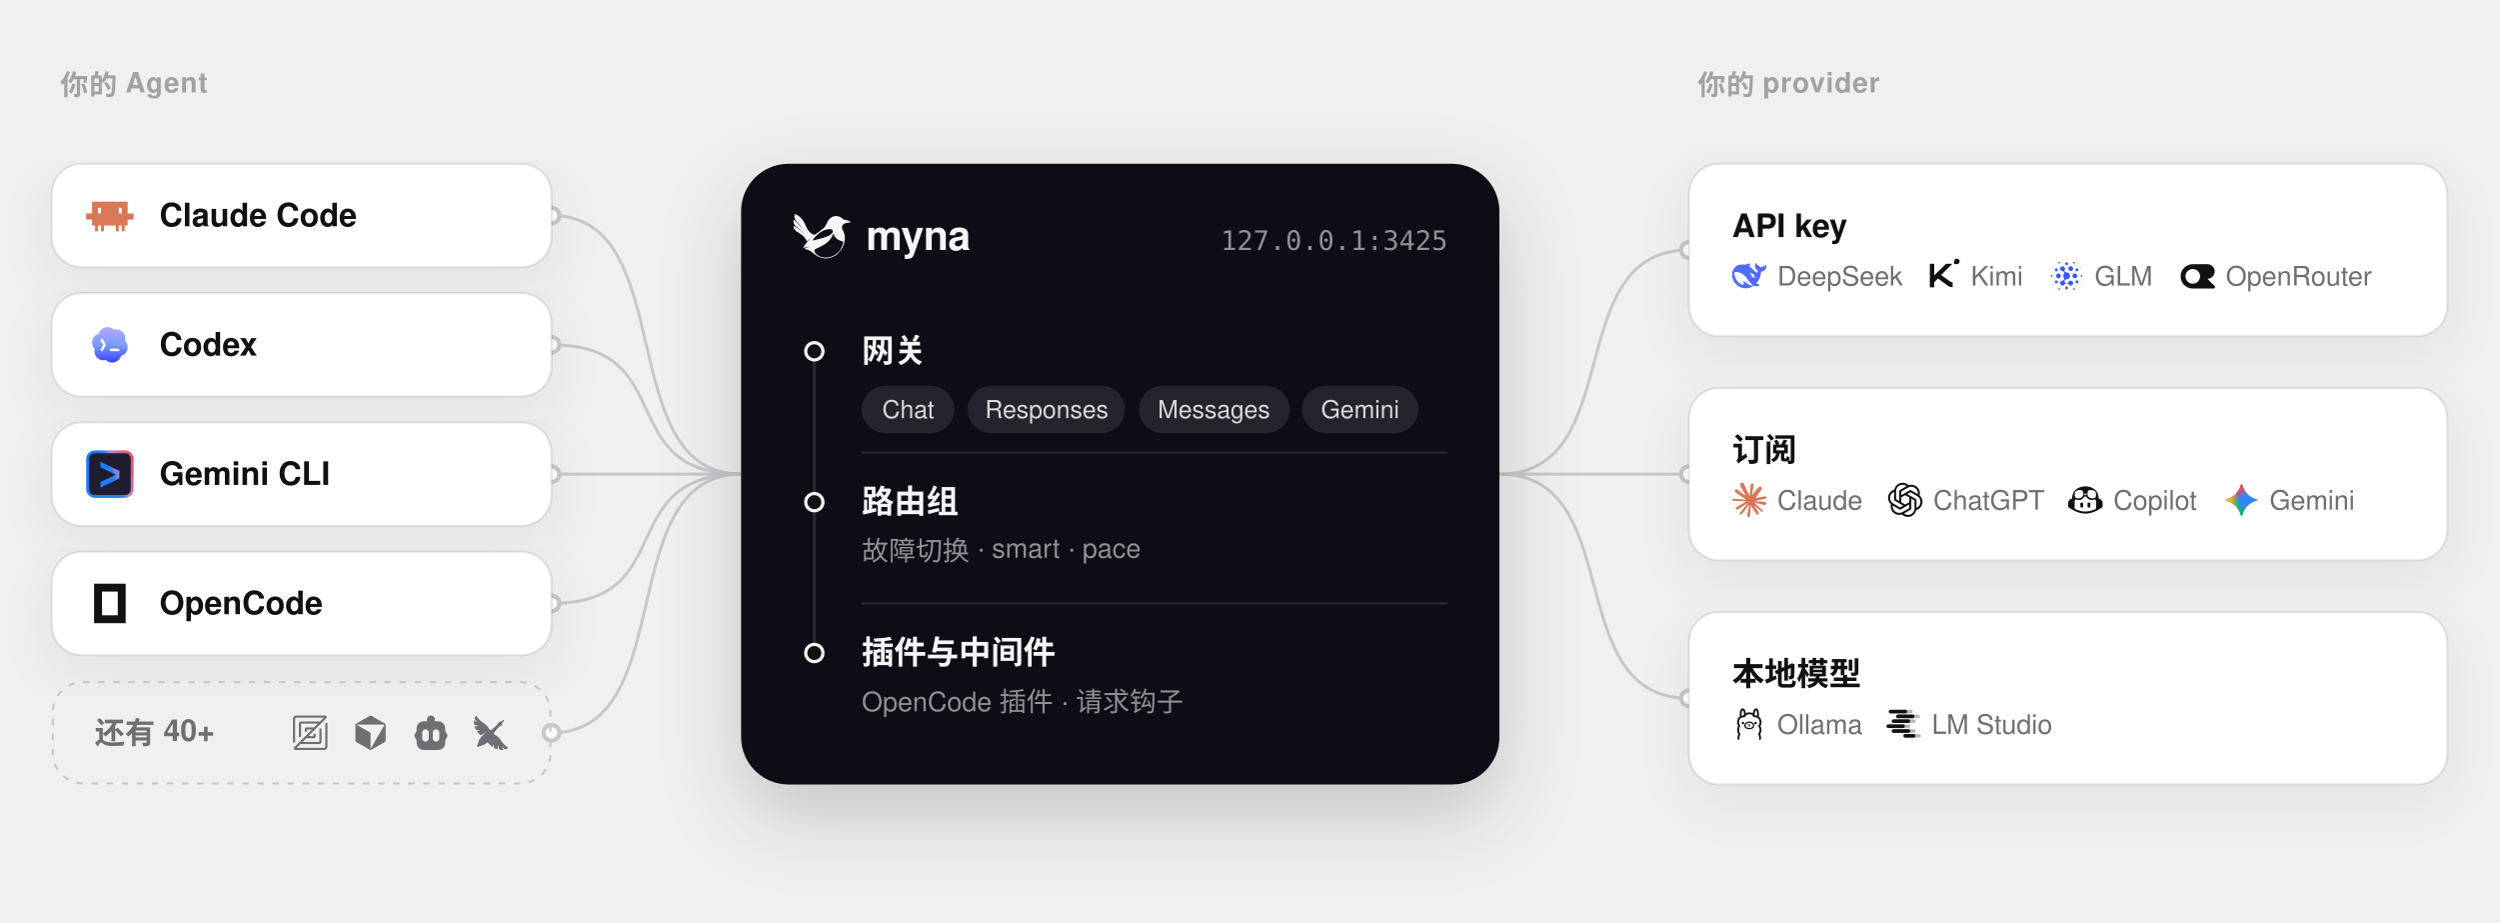
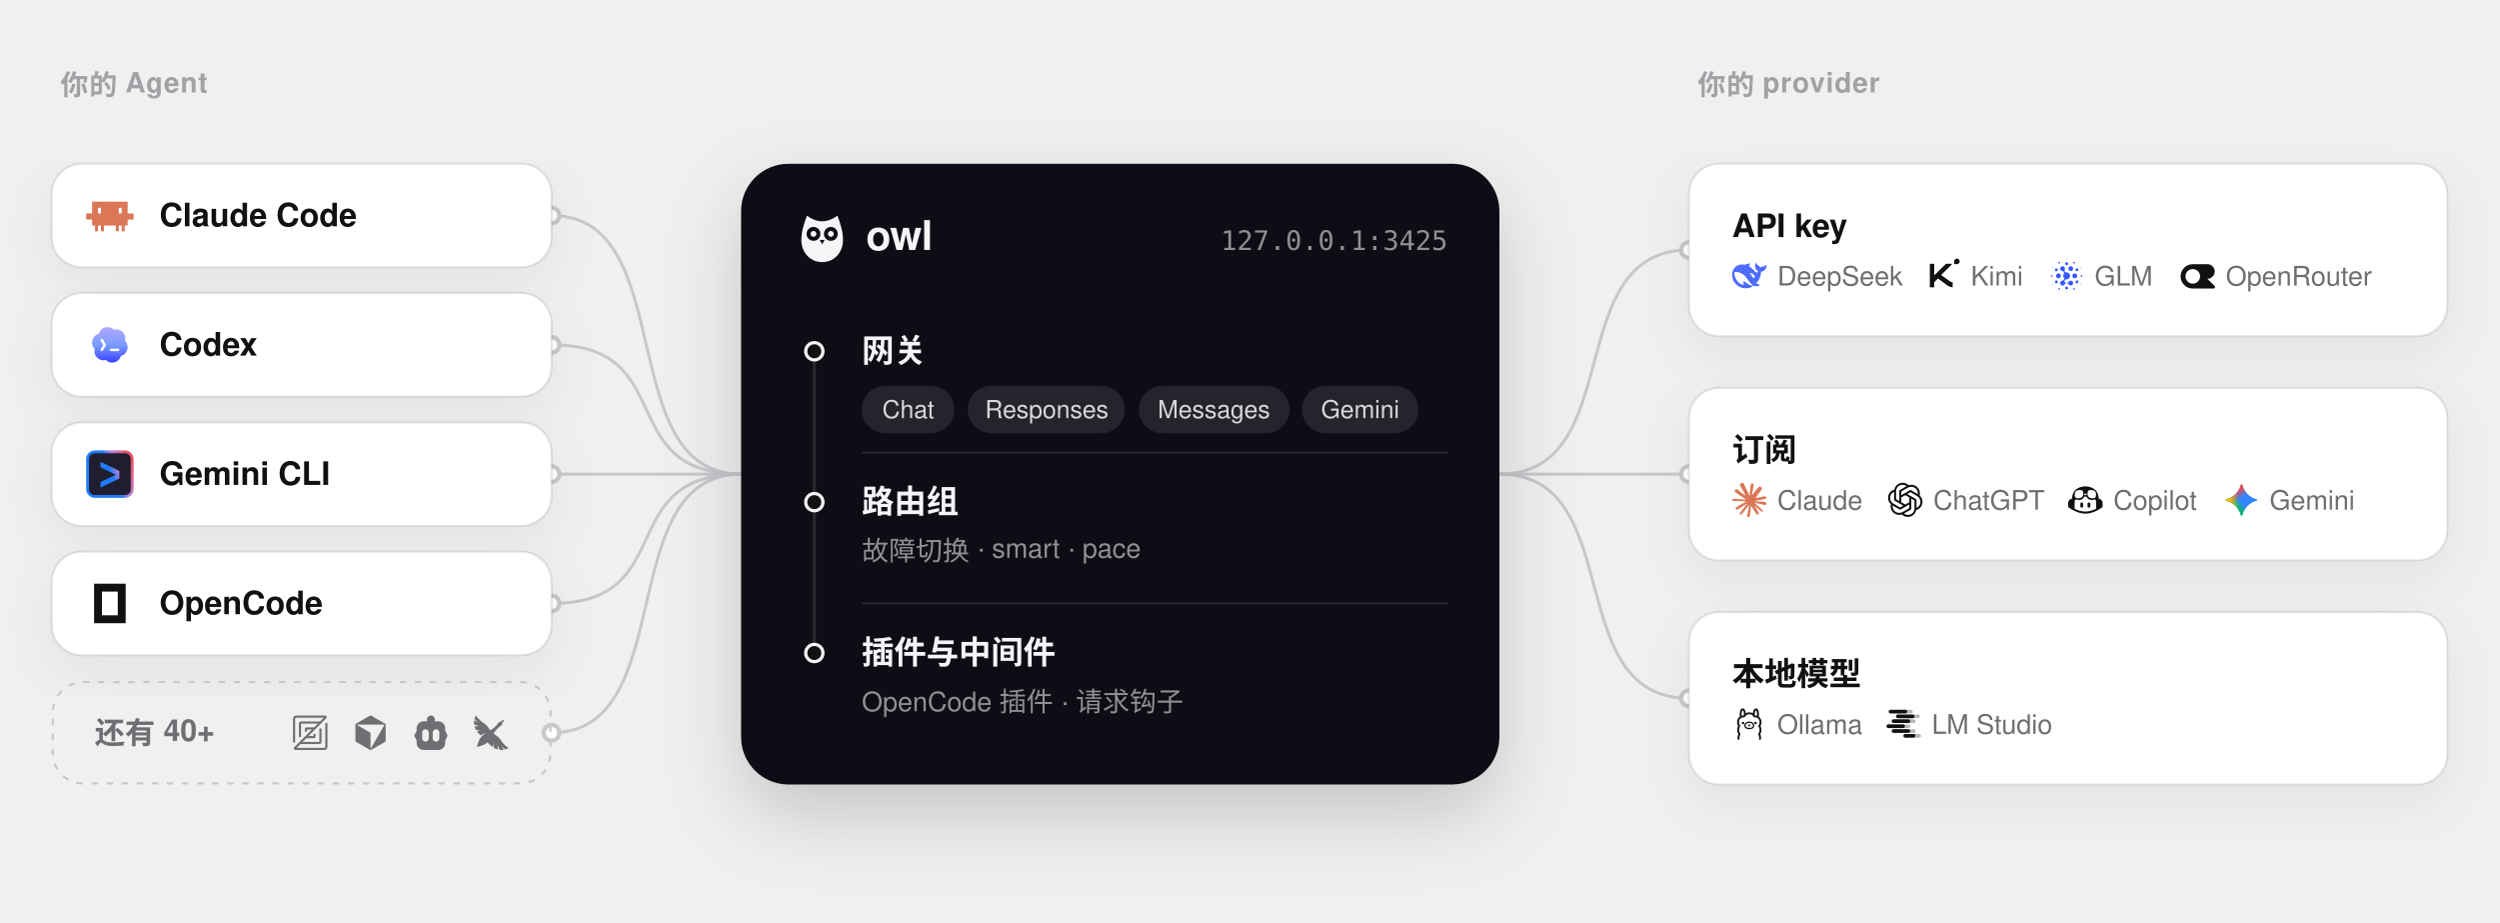
- <svg xmlns="http://www.w3.org/2000/svg" viewBox="0 0 1160 428" width="1160" height="428" role="img" aria-label="myna: agents → gateway → providers">
+ <svg xmlns="http://www.w3.org/2000/svg" viewBox="0 0 1160 428" width="1160" height="428" role="img" aria-label="owl: agents → gateway → providers">
  <defs>
    <filter id="s" x="-20%" y="-20%" width="140%" height="160%">
      <feDropShadow dx="0" dy="1" stdDeviation="1.2" flood-color="#000" flood-opacity="0.05" />
      <feDropShadow dx="0" dy="8" stdDeviation="12" flood-color="#000" flood-opacity="0.06" />
    </filter>
    <filter id="h" x="-30%" y="-30%" width="160%" height="190%">
      <feDropShadow dx="0" dy="14" stdDeviation="18" flood-color="#000" flood-opacity="0.18" />
    </filter>
    <marker id="dot" viewBox="0 0 8 8" refX="4" refY="4" markerWidth="8" markerHeight="8">
      <circle cx="4" cy="4" r="2.6" fill="#ffffff" stroke="#c7c7cc" stroke-width="1.4" />
    </marker>
  </defs>
  <g font-family="-apple-system, BlinkMacSystemFont, &quot;SF Pro Text&quot;, &quot;Segoe UI&quot;, &quot;PingFang SC&quot;, &quot;Hiragino Sans GB&quot;, &quot;Microsoft YaHei&quot;, Helvetica, Arial, sans-serif">
    <text x="28" y="44" font-size="13" font-weight="600" letter-spacing="0.4" fill="#a1a1a6">你的 Agent</text>
    <text x="788" y="44" font-size="13" font-weight="600" letter-spacing="0.4" fill="#a1a1a6">你的 provider</text>
    <g fill="none" stroke="#c7c7cc" stroke-width="1.4" stroke-linecap="round">
      <path d="M256 100.0 C316 100.0 284 220.0 344 220.0" marker-start="url(#dot)" />
      <path d="M256 160.0 C316 160.0 284 220.0 344 220.0" marker-start="url(#dot)" />
      <path d="M256 220.0 C316 220.0 284 220.0 344 220.0" marker-start="url(#dot)" />
      <path d="M256 280.0 C316 280.0 284 220.0 344 220.0" marker-start="url(#dot)" />
      <path d="M256 340.0 C316 340.0 284 220.0 344 220.0" marker-start="url(#dot)" />
      <path d="M696 220.0 C756 220.0 724 116.0 784 116.0" marker-end="url(#dot)" />
      <path d="M696 220.0 C756 220.0 724 220.0 784 220.0" marker-end="url(#dot)" />
      <path d="M696 220.0 C756 220.0 724 324.0 784 324.0" marker-end="url(#dot)" />
    </g>
    <rect x="24" y="76" width="232" height="48" rx="14" fill="#ffffff" stroke="rgba(17,17,18,0.10)" filter="url(#s)" />
    <svg x="40" y="89.0" width="22" height="22" color="#111112" viewBox="0 0 24 24">
      <path clip-rule="evenodd" d="M20.998 10.949H24v3.102h-3v3.028h-1.487V20H18v-2.921h-1.487V20H15v-2.921H9V20H7.488v-2.921H6V20H4.487v-2.921H3V14.05H0V10.95h3V5h17.998v5.949zM6 10.949h1.488V8.102H6v2.847zm10.51 0H18V8.102h-1.49v2.847z" fill="#D97757" fill-rule="evenodd" />
    </svg>
    <text x="74" y="105.0" font-size="15" font-weight="590" fill="#111112">Claude Code</text>
    <rect x="24" y="136" width="232" height="48" rx="14" fill="#ffffff" stroke="rgba(17,17,18,0.10)" filter="url(#s)" />
    <svg x="40" y="149.0" width="22" height="22" color="#111112" viewBox="0 0 24 24">
      <path d="M19.503 0H4.496A4.496 4.496 0 000 4.496v15.007A4.496 4.496 0 004.496 24h15.007A4.496 4.496 0 0024 19.503V4.496A4.496 4.496 0 0019.503 0z" fill="#fff" />
      <path d="M9.064 3.344a4.578 4.578 0 012.285-.312c1 .115 1.891.54 2.673 1.275.01.01.024.017.037.021a.09.09 0 00.043 0 4.55 4.55 0 013.046.275l.047.022.116.057a4.581 4.581 0 012.188 2.399c.209.51.313 1.041.315 1.595a4.24 4.24 0 01-.134 1.223.123.123 0 00.03.115c.594.607.988 1.33 1.183 2.17.289 1.425-.007 2.71-.887 3.854l-.136.166a4.548 4.548 0 01-2.201 1.388.123.123 0 00-.081.076c-.191.551-.383 1.023-.74 1.494-.9 1.187-2.222 1.846-3.711 1.838-1.187-.006-2.239-.44-3.157-1.302a.107.107 0 00-.105-.024c-.388.125-.78.143-1.204.138a4.441 4.441 0 01-1.945-.466 4.544 4.544 0 01-1.61-1.335c-.152-.202-.303-.392-.414-.617a5.81 5.81 0 01-.37-.961 4.582 4.582 0 01-.014-2.298.124.124 0 00.006-.056.085.085 0 00-.027-.048 4.467 4.467 0 01-1.034-1.651 3.896 3.896 0 01-.251-1.192 5.189 5.189 0 01.141-1.6c.337-1.112.982-1.985 1.933-2.618.212-.141.413-.251.601-.33.215-.089.43-.164.646-.227a.098.098 0 00.065-.066 4.51 4.51 0 01.829-1.615 4.535 4.535 0 011.837-1.388zm3.482 10.565a.637.637 0 000 1.272h3.636a.637.637 0 100-1.272h-3.636zM8.462 9.23a.637.637 0 00-1.106.631l1.272 2.224-1.266 2.136a.636.636 0 101.095.649l1.454-2.455a.636.636 0 00.005-.64L8.462 9.23z" fill="url(#i38-lobe-icons-codex-_R_0_)" />
      <defs>
        <linearGradient gradientUnits="userSpaceOnUse" id="i38-lobe-icons-codex-_R_0_" x1="12" x2="12" y1="3" y2="21">
          <stop stop-color="#B1A7FF" />
          <stop offset=".5" stop-color="#7A9DFF" />
          <stop offset="1" stop-color="#3941FF" />
        </linearGradient>
      </defs>
    </svg>
    <text x="74" y="165.0" font-size="15" font-weight="590" fill="#111112">Codex</text>
    <rect x="24" y="196" width="232" height="48" rx="14" fill="#ffffff" stroke="rgba(17,17,18,0.10)" filter="url(#s)" />
    <svg x="40" y="209.0" width="22" height="22" color="#111112" viewBox="0 0 24 24">
      <path d="M0 4.391A4.391 4.391 0 014.391 0h15.217A4.391 4.391 0 0124 4.391v15.217A4.391 4.391 0 0119.608 24H4.391A4.391 4.391 0 010 19.608V4.391z" fill="url(#i39-lobe-icons-gemini-cli-_R_0_)" />
      <path clip-rule="evenodd" d="M19.74 1.444a2.816 2.816 0 012.816 2.816v15.48a2.816 2.816 0 01-2.816 2.816H4.26a2.816 2.816 0 01-2.816-2.816V4.26A2.816 2.816 0 014.26 1.444h15.48zM7.236 8.564l7.752 3.728-7.752 3.727v2.802l9.557-4.596v-3.866L7.236 5.763v2.801z" fill="#1E1E2E" fill-rule="evenodd" />
      <defs>
        <linearGradient gradientUnits="userSpaceOnUse" id="i39-lobe-icons-gemini-cli-_R_0_" x1="24" x2="0" y1="6.587" y2="16.494">
          <stop stop-color="#EE4D5D" />
          <stop offset=".328" stop-color="#B381DD" />
          <stop offset=".476" stop-color="#207CFE" />
        </linearGradient>
      </defs>
    </svg>
    <text x="74" y="225.0" font-size="15" font-weight="590" fill="#111112">Gemini CLI</text>
    <rect x="24" y="256" width="232" height="48" rx="14" fill="#ffffff" stroke="rgba(17,17,18,0.10)" filter="url(#s)" />
    <svg x="40" y="269.0" width="22" height="22" color="#111112" fill="currentColor" fill-rule="evenodd" viewBox="0 0 24 24">
      <path d="M16 6H8v12h8V6zm4 16H4V2h16v20z" />
    </svg>
    <text x="74" y="285.0" font-size="15" font-weight="590" fill="#111112">OpenCode</text>
    <rect x="24.5" y="316.5" width="231" height="47" rx="14" fill="none" stroke="#c7c7cc" stroke-dasharray="3 4" />
    <text x="44" y="345.0" font-size="14" font-weight="590" fill="#6e6e73">还有 40+</text>
    <svg x="220" y="332.0" width="16" height="16" color="#6e6e73" fill="currentColor" fill-rule="evenodd" viewBox="0 0 24 24">
      <path d="M21.595 23.61c1.167-.254 2.405-.944 2.405-.944l-2.167-1.784a12.124 12.124 0 01-2.695-3.131 12.127 12.127 0 00-3.97-4.049l-.794-.462a1.115 1.115 0 01-.488-.815.844.844 0 01.154-.575c.413-.582 2.548-3.115 2.94-3.44.503-.416 1.065-.762 1.586-1.159.074-.056.148-.112.221-.17.003-.002.007-.004.009-.007.167-.131.325-.272.45-.438.453-.524.563-.988.59-1.193-.061-.197-.244-.639-.753-1.148.319.02.705.272 1.056.569.235-.376.481-.773.727-1.171.165-.266-.08-.465-.086-.471h-.001V3.22c-.007-.007-.206-.25-.471-.086-.567.35-1.134.702-1.639 1.021 0 0-.597-.012-1.305.599a2.464 2.464 0 00-.438.45l-.007.009c-.058.072-.114.147-.17.221-.397.521-.743 1.083-1.16 1.587-.323.391-2.857 2.526-3.44 2.94a.842.842 0 01-.574.153 1.115 1.115 0 01-.815-.488l-.462-.794a12.123 12.123 0 00-4.049-3.97 12.133 12.133 0 01-3.13-2.695L1.332 0S.643 1.238.39 2.405c.352.428 1.27 1.49 2.34 2.302C1.58 4.167.73 3.75.06 3.4c-.103.765-.063 1.92.043 2.816.726.317 1.961.806 3.219 1.066-1.006.236-2.11.278-2.961.262.15.554.358 1.119.64 1.688.119.263.25.52.39.77.452.125 2.222.383 3.164.171l-2.51.897a27.776 27.776 0 002.544 2.726c2.031-1.092 2.494-1.241 4.018-2.238-2.467 2.008-3.108 2.828-3.8 3.67l-.483.678c-.25.351-.469.725-.65 1.117-.61 1.31-1.47 4.1-1.47 4.1-.154.486.202.842.674.674 0 0 2.79-.861 4.1-1.47.392-.182.766-.4 1.118-.65l.677-.483c.227-.187.453-.37.701-.586 0 0 1.705 2.02 3.458 3.349l.896-2.511c-.211.942.046 2.712.17 3.163.252.142.509.272.772.392.569.28 1.134.49 1.688.64-.016-.853.026-1.956.261-2.962.26 1.258.75 2.493 1.067 3.219.895.106 2.051.146 2.816.043a73.87 73.87 0 01-1.308-2.67c.811 1.07 1.874 1.988 2.302 2.34h-.001z" />
    </svg>
    <svg x="192" y="332.0" width="16" height="16" color="#6e6e73" fill="currentColor" fill-rule="evenodd" viewBox="0 0 24 24">
      <path d="M17.035 3.991c2.75 0 4.98 2.24 4.98 5.003v1.667l1.45 2.896a1.01 1.01 0 01-.002.909l-1.448 2.864v1.668c0 2.762-2.23 5.002-4.98 5.002H7.074c-2.751 0-4.98-2.24-4.98-5.002V17.33l-1.48-2.855a1.01 1.01 0 01-.003-.927l1.482-2.887V8.994c0-2.763 2.23-5.003 4.98-5.003h9.962zM8.265 9.6a2.274 2.274 0 00-2.274 2.274v4.042a2.274 2.274 0 004.547 0v-4.042A2.274 2.274 0 008.265 9.6zm7.326 0a2.274 2.274 0 00-2.274 2.274v4.042a2.274 2.274 0 104.548 0v-4.042A2.274 2.274 0 0015.59 9.6z" />
      <path d="M12.054 5.558a2.779 2.779 0 100-5.558 2.779 2.779 0 000 5.558z" />
    </svg>
    <svg x="164" y="332.0" width="16" height="16" color="#6e6e73" fill="currentColor" fill-rule="evenodd" viewBox="0 0 24 24">
      <path d="M22.106 5.68L12.5.135a.998.998 0 00-.998 0L1.893 5.68a.84.84 0 00-.419.726v11.186c0 .3.16.577.42.727l9.607 5.547a.999.999 0 00.998 0l9.608-5.547a.84.84 0 00.42-.727V6.407a.84.84 0 00-.42-.726zm-.603 1.176L12.228 22.92c-.063.108-.228.064-.228-.061V12.34a.59.59 0 00-.295-.51l-9.11-5.26c-.107-.062-.063-.228.062-.228h18.55c.264 0 .428.286.296.514z" />
    </svg>
    <svg x="136" y="332.0" width="16" height="16" color="#6e6e73" fill="currentColor" fill-rule="evenodd" viewBox="0 0 96 96">
      <path clip-rule="evenodd" d="M9 6C7.343 6 6 7.343 6 9V75H0V9C0 4.029 4.029 0 9 0H89.379C93.388 0 95.395 4.847 92.561 7.682L43.055 57.188H57V51H63V58.688C63 61.173 60.985 63.188 58.5 63.188H37.055L26.743 73.5H73.5V36H79.5V73.5C79.5 76.814 76.814 79.5 73.5 79.5H20.743L10.243 90H87C88.657 90 90 88.657 90 87V21H96V87C96 91.971 91.971 96 87 96H6.621C2.612 96 0.605 91.153 3.439 88.318L52.757 39H39V45H33V37.5C33 35.015 35.015 33 37.5 33H58.757L69.257 22.5H22.5V60H16.5V22.5C16.5 19.186 19.186 16.5 22.5 16.5H75.257L85.757 6H9Z" />
    </svg>
    <rect x="784" y="76" width="352" height="80" rx="14" fill="#ffffff" stroke="rgba(17,17,18,0.10)" filter="url(#s)" />
    <text x="804" y="110" font-size="15" font-weight="590" fill="#111112">API key</text>
    <svg x="804" y="120" width="16" height="16" color="#111112" viewBox="0 0 24 24">
      <path d="M23.748 4.482c-.254-.124-.364.113-.512.234-.051.039-.094.09-.137.136-.372.397-.806.657-1.373.626-.829-.046-1.537.214-2.163.848-.133-.782-.575-1.248-1.247-1.548-.352-.156-.708-.311-.955-.65-.172-.241-.219-.51-.305-.774-.055-.16-.11-.323-.293-.35-.2-.031-.278.136-.356.276-.313.572-.434 1.202-.422 1.84.027 1.436.633 2.58 1.838 3.393.137.093.172.187.129.323-.082.28-.18.552-.266.833-.055.179-.137.217-.329.14a5.526 5.526 0 01-1.736-1.18c-.857-.828-1.631-1.742-2.597-2.458a11.365 11.365 0 00-.689-.471c-.985-.957.13-1.743.388-1.836.27-.098.093-.432-.779-.428-.872.004-1.67.295-2.687.684a3.055 3.055 0 01-.465.137 9.597 9.597 0 00-2.883-.102c-1.885.21-3.39 1.102-4.497 2.623C.082 8.606-.231 10.684.152 12.85c.403 2.284 1.569 4.175 3.36 5.653 1.858 1.533 3.997 2.284 6.438 2.14 1.482-.085 3.133-.284 4.994-1.86.47.234.962.327 1.78.397.63.059 1.236-.03 1.705-.128.735-.156.684-.837.419-.961-2.155-1.004-1.682-.595-2.113-.926 1.096-1.296 2.746-2.642 3.392-7.003.05-.347.007-.565 0-.845-.004-.17.035-.237.23-.256a4.173 4.173 0 001.545-.475c1.396-.763 1.96-2.015 2.093-3.517.02-.23-.004-.467-.247-.588zM11.581 18c-2.089-1.642-3.102-2.183-3.52-2.16-.392.024-.321.471-.235.763.09.288.207.486.371.739.114.167.192.416-.113.603-.673.416-1.842-.14-1.897-.167-1.361-.802-2.5-1.86-3.301-3.307-.774-1.393-1.224-2.887-1.298-4.482-.02-.386.093-.522.477-.592a4.696 4.696 0 011.529-.039c2.132.312 3.946 1.265 5.468 2.774.868.86 1.525 1.887 2.202 2.891.72 1.066 1.494 2.082 2.48 2.914.348.292.625.514.891.677-.802.09-2.14.11-3.054-.614zm1-6.44a.306.306 0 01.415-.287.302.302 0 01.2.288.306.306 0 01-.31.307.303.303 0 01-.304-.308zm3.11 1.596c-.2.081-.399.151-.59.16a1.245 1.245 0 01-.798-.254c-.274-.23-.47-.358-.552-.758a1.73 1.73 0 01.016-.588c.07-.327-.008-.537-.239-.727-.187-.156-.426-.199-.688-.199a.559.559 0 01-.254-.078c-.11-.054-.2-.19-.114-.358.028-.054.16-.186.192-.21.356-.202.767-.136 1.146.016.352.144.618.408 1.001.782.391.451.462.576.685.914.176.265.336.537.445.848.067.195-.019.354-.25.452z" fill="#4D6BFE" />
    </svg>
    <text x="825" y="132.5" font-size="12.5" fill="#6e6e73">DeepSeek</text>
    <svg x="893.8" y="120" width="16" height="16" color="#111112" fill="currentColor" fill-rule="evenodd" viewBox="0 0 24 24">
      <path d="M21.846 0a1.923 1.923 0 110 3.846H20.15a.226.226 0 01-.227-.226V1.923C19.923.861 20.784 0 21.846 0z" />
      <path d="M11.065 11.199l7.257-7.2c.137-.136.06-.41-.116-.41H14.3a.164.164 0 00-.117.051l-7.82 7.756c-.122.12-.302.013-.302-.179V3.82c0-.127-.083-.23-.185-.23H3.186c-.103 0-.186.103-.186.23V19.77c0 .128.083.23.186.23h2.69c.103 0 .186-.102.186-.23v-3.25c0-.069.025-.135.069-.178l2.424-2.406a.158.158 0 01.205-.023l6.484 4.772a7.677 7.677 0 003.453 1.283c.108.012.2-.095.2-.23v-3.06c0-.117-.07-.212-.164-.227a5.028 5.028 0 01-2.027-.807l-5.613-4.064c-.117-.078-.132-.279-.028-.381z" />
    </svg>
    <text x="914.8" y="132.5" font-size="12.5" fill="#6e6e73">Kimi</text>
    <svg x="951.3" y="120" width="16" height="16" color="#111112" viewBox="0 0 24 24">
      <path d="M11.991 23.503a.24.24 0 00-.244.248.24.24 0 00.244.249.24.24 0 00.245-.249.24.24 0 00-.22-.247l-.025-.001zM9.671 5.365a1.697 1.697 0 011.099 2.132l-.071.172-.016.04-.018.054c-.07.16-.104.32-.104.498-.035.71.47 1.279 1.186 1.314h.366c1.309.053 2.338 1.173 2.286 2.523-.052 1.332-1.152 2.38-2.478 2.327h-.174c-.715.018-1.274.64-1.239 1.368 0 .124.018.23.053.337.209.373.54.658.96.8.75.23 1.517-.125 1.9-.782l.018-.035c.402-.64 1.17-.96 1.92-.711.854.284 1.378 1.226 1.099 2.167a1.661 1.661 0 01-2.077 1.102 1.711 1.711 0 01-.907-.711l-.017-.035c-.2-.323-.463-.58-.851-.711l-.056-.018a1.646 1.646 0 00-1.954.746 1.66 1.66 0 01-1.065.764 1.677 1.677 0 01-1.989-1.279c-.209-.906.332-1.83 1.257-2.043a1.51 1.51 0 01.296-.035h.018c.68-.071 1.151-.622 1.116-1.333a1.307 1.307 0 00-.227-.693 2.515 2.515 0 01-.366-1.403 2.39 2.39 0 01.366-1.208c.14-.195.21-.444.227-.693.018-.71-.506-1.261-1.186-1.332l-.07-.018a1.43 1.43 0 01-.299-.07l-.05-.019a1.7 1.7 0 01-1.047-2.114 1.68 1.68 0 012.094-1.101zm-5.575 10.11c.26-.264.639-.367.994-.27.355.096.633.379.728.74.095.362-.007.748-.267 1.013-.402.41-1.053.41-1.455 0a1.062 1.062 0 010-1.482zm14.845-.294c.359-.09.738.024.992.297.254.274.344.665.237 1.025-.107.36-.396.634-.756.718-.551.128-1.1-.22-1.23-.781a1.05 1.05 0 01.757-1.26zm-.064-4.39c.314.32.49.753.49 1.206 0 .452-.176.886-.49 1.206-.315.32-.74.5-1.185.5-.444 0-.87-.18-1.184-.5a1.727 1.727 0 010-2.412 1.654 1.654 0 012.369 0zm-11.243.163c.364.484.447 1.128.218 1.691a1.665 1.665 0 01-2.188.923c-.855-.36-1.26-1.358-.907-2.228a1.68 1.68 0 011.33-1.038c.593-.08 1.183.169 1.547.652zm11.545-4.221c.368 0 .708.2.892.524.184.324.184.724 0 1.048a1.026 1.026 0 01-.892.524c-.568 0-1.03-.47-1.03-1.048 0-.579.462-1.048 1.03-1.048zm-14.358 0c.368 0 .707.2.891.524.184.324.184.724 0 1.048a1.026 1.026 0 01-.891.524c-.569 0-1.03-.47-1.03-1.048 0-.579.461-1.048 1.03-1.048zm10.031-1.475c.925 0 1.675.764 1.675 1.706s-.75 1.705-1.675 1.705-1.674-.763-1.674-1.705c0-.942.75-1.706 1.674-1.706zm-2.626-.684c.362-.082.653-.356.761-.718a1.062 1.062 0 00-.238-1.028 1.017 1.017 0 00-.996-.294c-.547.14-.881.7-.752 1.257.13.558.675.907 1.225.783zm0 16.876c.359-.087.644-.36.75-.72a1.062 1.062 0 00-.237-1.019 1.018 1.018 0 00-.985-.301 1.037 1.037 0 00-.762.717c-.108.361-.017.754.239 1.028.245.263.606.377.953.305l.043-.01zM17.19 3.5a.631.631 0 00.628-.64c0-.355-.279-.64-.628-.64a.631.631 0 00-.628.64c0 .355.28.64.628.64zm-10.38 0a.631.631 0 00.628-.64c0-.355-.28-.64-.628-.64a.631.631 0 00-.628.64c0 .355.279.64.628.64zm-5.182 7.852a.631.631 0 00-.628.64c0 .354.28.639.628.639a.63.63 0 00.627-.606l.001-.034a.62.62 0 00-.628-.64zm5.182 9.13a.631.631 0 00-.628.64c0 .355.279.64.628.64a.631.631 0 00.628-.64c0-.355-.28-.64-.628-.64zm10.38.018a.631.631 0 00-.628.64c0 .355.28.64.628.64a.631.631 0 00.628-.64c0-.355-.279-.64-.628-.64zm5.182-9.148a.631.631 0 00-.628.64c0 .354.279.639.628.639a.631.631 0 00.628-.64c0-.355-.28-.64-.628-.64zm-.384-4.992a.24.24 0 00.244-.249.24.24 0 00-.244-.249.24.24 0 00-.244.249c0 .142.122.249.244.249zM11.991.497a.24.24 0 00.245-.248A.24.24 0 0011.99 0a.24.24 0 00-.244.249c0 .133.108.236.223.247l.021.001zM2.011 6.36a.24.24 0 00.245-.249.24.24 0 00-.244-.249.24.24 0 00-.244.249.24.24 0 00.244.249zm0 11.263a.24.24 0 00-.243.248.24.24 0 00.244.249.24.24 0 00.244-.249.252.252 0 00-.244-.248zm19.995-.018a.24.24 0 00-.245.248.24.24 0 00.245.25.24.24 0 00.244-.25.252.252 0 00-.244-.248z" fill="#3859FF" fill-rule="nonzero" />
    </svg>
    <text x="972.3" y="132.5" font-size="12.5" fill="#6e6e73">GLM</text>
    <svg x="1012.2" y="120" width="16" height="16" color="#111112" fill="currentColor" fill-rule="evenodd" viewBox="0 0 24 24">
      <path d="M18.654 3.87a5.087 5.087 0 110 10.174L23.7 19.09c.64.641.187 1.737-.72 1.737H8.48a8.479 8.479 0 010-16.958h10.175zM8.479 7.26a5.087 5.087 0 100 10.176 5.087 5.087 0 000-10.175z" />
    </svg>
    <text x="1033.2" y="132.5" font-size="12.5" fill="#6e6e73">OpenRouter</text>
    <rect x="784" y="180" width="352" height="80" rx="14" fill="#ffffff" stroke="rgba(17,17,18,0.10)" filter="url(#s)" />
    <text x="804" y="214" font-size="15" font-weight="590" fill="#111112">订阅</text>
    <svg x="804" y="224" width="16" height="16" color="#111112" viewBox="0 0 24 24">
      <path d="M4.709 15.955l4.72-2.647.08-.23-.08-.128H9.2l-.79-.048-2.698-.073-2.339-.097-2.266-.122-.571-.121L0 11.784l.055-.352.48-.321.686.06 1.52.103 2.278.158 1.652.097 2.449.255h.389l.055-.157-.134-.098-.103-.097-2.358-1.596-2.552-1.688-1.336-.972-.724-.491-.364-.462-.158-1.008.656-.722.881.06.225.061.893.686 1.908 1.476 2.491 1.833.365.304.145-.103.019-.073-.164-.274-1.355-2.446-1.446-2.49-.644-1.032-.17-.619a2.97 2.97 0 01-.104-.729L6.283.134 6.696 0l.996.134.42.364.62 1.414 1.002 2.229 1.555 3.03.456.898.243.832.091.255h.158V9.01l.128-1.706.237-2.095.23-2.695.08-.76.376-.91.747-.492.584.28.48.685-.067.444-.286 1.851-.559 2.903-.364 1.942h.212l.243-.242.985-1.306 1.652-2.064.73-.82.85-.904.547-.431h1.033l.76 1.129-.34 1.166-1.064 1.347-.881 1.142-1.264 1.7-.79 1.36.073.11.188-.02 2.856-.606 1.543-.28 1.841-.315.833.388.091.395-.328.807-1.969.486-2.309.462-3.439.813-.042.03.049.061 1.549.146.662.036h1.622l3.02.225.79.522.474.638-.079.485-1.215.62-1.64-.389-3.829-.91-1.312-.329h-.182v.11l1.093 1.068 2.006 1.81 2.509 2.33.127.578-.322.455-.34-.049-2.205-1.657-.851-.747-1.926-1.62h-.128v.17l.444.649 2.345 3.521.122 1.08-.17.353-.608.213-.668-.122-1.374-1.925-1.415-2.167-1.143-1.943-.14.08-.674 7.254-.316.37-.729.28-.607-.461-.322-.747.322-1.476.389-1.924.315-1.53.286-1.9.17-.632-.012-.042-.14.018-1.434 1.967-2.18 2.945-1.726 1.845-.414.164-.717-.37.067-.662.401-.589 2.388-3.036 1.44-1.882.93-1.086-.006-.158h-.055L4.132 18.56l-1.13.146-.487-.456.061-.746.231-.243 1.908-1.312-.006.006z" fill="#D97757" fill-rule="nonzero" />
    </svg>
    <text x="825" y="236.5" font-size="12.5" fill="#6e6e73">Claude</text>
    <svg x="876.4" y="224" width="16" height="16" color="#111112" fill="currentColor" fill-rule="evenodd" viewBox="0 0 24 24">
      <path d="M9.205 8.658v-2.26c0-.19.072-.333.238-.428l4.543-2.616c.619-.357 1.356-.523 2.117-.523 2.854 0 4.662 2.212 4.662 4.566 0 .167 0 .357-.024.547l-4.71-2.759a.797.797 0 00-.856 0l-5.97 3.473zm10.609 8.8V12.06c0-.333-.143-.57-.429-.737l-5.97-3.473 1.95-1.118a.433.433 0 01.476 0l4.543 2.617c1.309.76 2.189 2.378 2.189 3.948 0 1.808-1.07 3.473-2.76 4.163zM7.802 12.703l-1.95-1.142c-.167-.095-.239-.238-.239-.428V5.899c0-2.545 1.95-4.472 4.591-4.472 1 0 1.927.333 2.712.928L8.23 5.067c-.285.166-.428.404-.428.737v6.898zM12 15.128l-2.795-1.57v-3.33L12 8.658l2.795 1.57v3.33L12 15.128zm1.796 7.23c-1 0-1.927-.332-2.712-.927l4.686-2.712c.285-.166.428-.404.428-.737v-6.898l1.974 1.142c.167.095.238.238.238.428v5.233c0 2.545-1.974 4.472-4.614 4.472zm-5.637-5.303l-4.544-2.617c-1.308-.761-2.188-2.378-2.188-3.948A4.482 4.482 0 014.21 6.327v5.423c0 .333.143.571.428.738l5.947 3.449-1.95 1.118a.432.432 0 01-.476 0zm-.262 3.9c-2.688 0-4.662-2.021-4.662-4.519 0-.19.024-.38.047-.57l4.686 2.71c.286.167.571.167.856 0l5.97-3.448v2.26c0 .19-.07.333-.237.428l-4.543 2.616c-.619.357-1.356.523-2.117.523zm5.899 2.83a5.947 5.947 0 005.827-4.756C22.287 18.339 24 15.84 24 13.296c0-1.665-.713-3.282-1.998-4.448.119-.5.19-.999.19-1.498 0-3.401-2.759-5.947-5.946-5.947-.642 0-1.26.095-1.88.31A5.962 5.962 0 0010.205 0a5.947 5.947 0 00-5.827 4.757C1.713 5.447 0 7.945 0 10.49c0 1.666.713 3.283 1.998 4.448-.119.5-.19 1-.19 1.499 0 3.401 2.759 5.946 5.946 5.946.642 0 1.26-.095 1.88-.309a5.96 5.96 0 004.162 1.713z" />
    </svg>
    <text x="897.4" y="236.5" font-size="12.5" fill="#6e6e73">ChatGPT</text>
    <svg x="960.0" y="224" width="16" height="16" color="#111112" fill="currentColor" fill-rule="evenodd" viewBox="0 0 24 24">
      <path d="M19.245 5.364c1.322 1.36 1.877 3.216 2.11 5.817.622 0 1.2.135 1.592.654l.73.964c.21.278.323.61.323.955v2.62c0 .339-.173.669-.453.868C20.239 19.602 16.157 21.5 12 21.5c-4.6 0-9.205-2.583-11.547-4.258-.28-.2-.452-.53-.453-.868v-2.62c0-.345.113-.679.321-.956l.73-.963c.392-.517.974-.654 1.593-.654l.029-.297c.25-2.446.81-4.213 2.082-5.52 2.461-2.54 5.71-2.851 7.146-2.864h.198c1.436.013 4.685.323 7.146 2.864zm-7.244 4.328c-.284 0-.613.016-.962.05-.123.447-.305.85-.57 1.108-1.05 1.023-2.316 1.18-2.994 1.18-.638 0-1.306-.13-1.851-.464-.516.165-1.012.403-1.044.996a65.882 65.882 0 00-.063 2.884l-.002.48c-.002.563-.005 1.126-.013 1.69.002.326.204.63.51.765 2.482 1.102 4.83 1.657 6.99 1.657 2.156 0 4.504-.555 6.985-1.657a.854.854 0 00.51-.766c.03-1.682.006-3.372-.076-5.053-.031-.596-.528-.83-1.046-.996-.546.333-1.212.464-1.85.464-.677 0-1.942-.157-2.993-1.18-.266-.258-.447-.661-.57-1.108-.32-.032-.64-.049-.96-.05zm-2.525 4.013c.539 0 .976.426.976.95v1.753c0 .525-.437.95-.976.95a.964.964 0 01-.976-.95v-1.752c0-.525.437-.951.976-.951zm5 0c.539 0 .976.426.976.95v1.753c0 .525-.437.95-.976.95a.964.964 0 01-.976-.95v-1.752c0-.525.437-.951.976-.951zM7.635 5.087c-1.05.102-1.935.438-2.385.906-.975 1.037-.765 3.668-.21 4.224.405.394 1.17.657 1.995.657h.09c.649-.013 1.785-.176 2.73-1.11.435-.41.705-1.433.675-2.47-.03-.834-.27-1.52-.63-1.813-.39-.336-1.275-.482-2.265-.394zm6.465.394c-.36.292-.6.98-.63 1.813-.03 1.037.24 2.06.675 2.47.968.957 2.136 1.104 2.776 1.11h.044c.825 0 1.59-.263 1.995-.657.555-.556.765-3.187-.21-4.224-.45-.468-1.335-.804-2.385-.906-.99-.088-1.875.058-2.265.394zM12 7.615c-.24 0-.525.015-.84.044.03.16.045.336.06.526l-.001.159a2.94 2.94 0 01-.014.25c.225-.022.425-.027.612-.028h.366c.187 0 .387.006.612.028-.015-.146-.015-.277-.015-.409.015-.19.03-.365.06-.526a9.29 9.29 0 00-.84-.044z" />
    </svg>
    <text x="981.0" y="236.5" font-size="12.5" fill="#6e6e73">Copilot</text>
    <svg x="1032.5" y="224" width="16" height="16" color="#111112" viewBox="0 0 24 24">
      <path d="M20.616 10.835a14.147 14.147 0 01-4.45-3.001 14.111 14.111 0 01-3.678-6.452.503.503 0 00-.975 0 14.134 14.134 0 01-3.679 6.452 14.155 14.155 0 01-4.45 3.001c-.65.28-1.318.505-2.002.678a.502.502 0 000 .975c.684.172 1.35.397 2.002.677a14.147 14.147 0 014.45 3.001 14.112 14.112 0 013.679 6.453.502.502 0 00.975 0c.172-.685.397-1.351.677-2.003a14.145 14.145 0 013.001-4.45 14.113 14.113 0 016.453-3.678.503.503 0 000-.975 13.245 13.245 0 01-2.003-.678z" fill="#3186FF" />
      <path d="M20.616 10.835a14.147 14.147 0 01-4.45-3.001 14.111 14.111 0 01-3.678-6.452.503.503 0 00-.975 0 14.134 14.134 0 01-3.679 6.452 14.155 14.155 0 01-4.45 3.001c-.65.28-1.318.505-2.002.678a.502.502 0 000 .975c.684.172 1.35.397 2.002.677a14.147 14.147 0 014.45 3.001 14.112 14.112 0 013.679 6.453.502.502 0 00.975 0c.172-.685.397-1.351.677-2.003a14.145 14.145 0 013.001-4.45 14.113 14.113 0 016.453-3.678.503.503 0 000-.975 13.245 13.245 0 01-2.003-.678z" fill="url(#i52-lobe-icons-gemini-0-_R_0_)" />
      <path d="M20.616 10.835a14.147 14.147 0 01-4.45-3.001 14.111 14.111 0 01-3.678-6.452.503.503 0 00-.975 0 14.134 14.134 0 01-3.679 6.452 14.155 14.155 0 01-4.45 3.001c-.65.28-1.318.505-2.002.678a.502.502 0 000 .975c.684.172 1.35.397 2.002.677a14.147 14.147 0 014.45 3.001 14.112 14.112 0 013.679 6.453.502.502 0 00.975 0c.172-.685.397-1.351.677-2.003a14.145 14.145 0 013.001-4.45 14.113 14.113 0 016.453-3.678.503.503 0 000-.975 13.245 13.245 0 01-2.003-.678z" fill="url(#i52-lobe-icons-gemini-1-_R_0_)" />
      <path d="M20.616 10.835a14.147 14.147 0 01-4.45-3.001 14.111 14.111 0 01-3.678-6.452.503.503 0 00-.975 0 14.134 14.134 0 01-3.679 6.452 14.155 14.155 0 01-4.45 3.001c-.65.28-1.318.505-2.002.678a.502.502 0 000 .975c.684.172 1.35.397 2.002.677a14.147 14.147 0 014.45 3.001 14.112 14.112 0 013.679 6.453.502.502 0 00.975 0c.172-.685.397-1.351.677-2.003a14.145 14.145 0 013.001-4.45 14.113 14.113 0 016.453-3.678.503.503 0 000-.975 13.245 13.245 0 01-2.003-.678z" fill="url(#i52-lobe-icons-gemini-2-_R_0_)" />
      <defs>
        <linearGradient gradientUnits="userSpaceOnUse" id="i52-lobe-icons-gemini-0-_R_0_" x1="7" x2="11" y1="15.5" y2="12">
          <stop stop-color="#08B962" />
          <stop offset="1" stop-color="#08B962" stop-opacity="0" />
        </linearGradient>
        <linearGradient gradientUnits="userSpaceOnUse" id="i52-lobe-icons-gemini-1-_R_0_" x1="8" x2="11.5" y1="5.5" y2="11">
          <stop stop-color="#F94543" />
          <stop offset="1" stop-color="#F94543" stop-opacity="0" />
        </linearGradient>
        <linearGradient gradientUnits="userSpaceOnUse" id="i52-lobe-icons-gemini-2-_R_0_" x1="3.5" x2="17.5" y1="13.5" y2="12">
          <stop stop-color="#FABC12" />
          <stop offset=".46" stop-color="#FABC12" stop-opacity="0" />
        </linearGradient>
      </defs>
    </svg>
    <text x="1053.5" y="236.5" font-size="12.5" fill="#6e6e73">Gemini</text>
    <rect x="784" y="284" width="352" height="80" rx="14" fill="#ffffff" stroke="rgba(17,17,18,0.10)" filter="url(#s)" />
    <text x="804" y="318" font-size="15" font-weight="590" fill="#111112">本地模型</text>
    <svg x="804" y="328" width="16" height="16" color="#111112" fill="currentColor" fill-rule="evenodd" viewBox="0 0 24 24">
      <path d="M7.905 1.09c.216.085.411.225.588.41.295.306.544.744.734 1.263.191.522.315 1.1.362 1.68a5.054 5.054 0 012.049-.636l.051-.004c.87-.07 1.73.087 2.48.474.101.053.2.11.297.17.05-.569.172-1.134.36-1.644.19-.52.439-.957.733-1.264a1.67 1.67 0 01.589-.41c.257-.1.53-.118.796-.042.401.114.745.368 1.016.737.248.337.434.769.561 1.287.23.934.27 2.163.115 3.645l.053.04.026.019c.757.576 1.284 1.397 1.563 2.35.435 1.487.216 3.155-.534 4.088l-.018.021.002.003c.417.762.67 1.567.724 2.4l.002.03c.064 1.065-.2 2.137-.814 3.19l-.007.01.01.024c.472 1.157.62 2.322.438 3.486l-.006.039a.651.651 0 01-.747.536.648.648 0 01-.54-.742c.167-1.033.01-2.069-.48-3.123a.643.643 0 01.04-.617l.004-.006c.604-.924.854-1.83.8-2.72-.046-.779-.325-1.544-.8-2.273a.644.644 0 01.18-.886l.009-.006c.243-.159.467-.565.58-1.12a4.229 4.229 0 00-.095-1.974c-.205-.7-.58-1.284-1.105-1.683-.595-.454-1.383-.673-2.38-.61a.653.653 0 01-.632-.371c-.314-.665-.772-1.141-1.343-1.436a3.288 3.288 0 00-1.772-.332c-1.245.099-2.343.801-2.67 1.686a.652.652 0 01-.61.425c-1.067.002-1.893.252-2.497.703-.522.39-.878.935-1.066 1.588a4.07 4.07 0 00-.068 1.886c.112.558.331 1.02.582 1.269l.008.007c.212.207.257.53.109.785-.36.622-.629 1.549-.673 2.44-.05 1.018.186 1.902.719 2.536l.016.019a.643.643 0 01.095.69c-.576 1.236-.753 2.252-.562 3.052a.652.652 0 01-1.269.298c-.243-1.018-.078-2.184.473-3.498l.014-.035-.008-.012a4.339 4.339 0 01-.598-1.309l-.005-.019a5.764 5.764 0 01-.177-1.785c.044-.91.278-1.842.622-2.59l.012-.026-.002-.002c-.293-.418-.51-.953-.63-1.545l-.005-.024a5.352 5.352 0 01.093-2.49c.262-.915.777-1.701 1.536-2.269.06-.045.123-.09.186-.132-.159-1.493-.119-2.73.112-3.67.127-.518.314-.95.562-1.287.27-.368.614-.622 1.015-.737.266-.076.54-.059.797.042zm4.116 9.09c.936 0 1.8.313 2.446.855.63.527 1.005 1.235 1.005 1.94 0 .888-.406 1.58-1.133 2.022-.62.375-1.451.557-2.403.557-1.009 0-1.871-.259-2.493-.734-.617-.47-.963-1.13-.963-1.845 0-.707.398-1.417 1.056-1.946.668-.537 1.55-.849 2.485-.849zm0 .896a3.07 3.07 0 00-1.916.65c-.461.37-.722.835-.722 1.25 0 .428.21.829.61 1.134.455.347 1.124.548 1.943.548.799 0 1.473-.147 1.932-.426.463-.28.7-.686.7-1.257 0-.423-.246-.89-.683-1.256-.484-.405-1.14-.643-1.864-.643zm.662 1.21l.004.004c.12.151.095.37-.056.49l-.292.23v.446a.375.375 0 01-.376.373.375.375 0 01-.376-.373v-.46l-.271-.218a.347.347 0 01-.052-.49.353.353 0 01.494-.051l.215.172.22-.174a.353.353 0 01.49.051zm-5.04-1.919c.478 0 .867.39.867.871a.87.87 0 01-.868.871.87.87 0 01-.867-.87.87.87 0 01.867-.872zm8.706 0c.48 0 .868.39.868.871a.87.87 0 01-.868.871.87.87 0 01-.867-.87.87.87 0 01.867-.872zM7.44 2.3l-.003.002a.659.659 0 00-.285.238l-.005.006c-.138.189-.258.467-.348.832-.17.692-.216 1.631-.124 2.782.43-.128.899-.208 1.404-.237l.01-.001.019-.034c.046-.082.095-.161.148-.239.123-.771.022-1.692-.253-2.444-.134-.364-.297-.65-.453-.813a.628.628 0 00-.107-.09L7.44 2.3zm9.174.04l-.002.001a.628.628 0 00-.107.09c-.156.163-.32.45-.453.814-.29.794-.387 1.776-.23 2.572l.058.097.008.014h.03a5.184 5.184 0 011.466.212c.086-1.124.038-2.043-.128-2.722-.09-.365-.21-.643-.349-.832l-.004-.006a.659.659 0 00-.285-.239h-.004z" />
    </svg>
    <text x="825" y="340.5" font-size="12.5" fill="#6e6e73">Ollama</text>
    <svg x="875.7" y="328" width="16" height="16" color="#111112" fill="currentColor" fill-rule="evenodd" viewBox="0 0 24 24">
      <path d="M2.84 2a1.273 1.273 0 100 2.547h14.107a1.273 1.273 0 100-2.547H2.84zM7.935 5.33a1.273 1.273 0 000 2.548H22.04a1.274 1.274 0 000-2.547H7.935zM3.624 9.935c0-.704.57-1.274 1.274-1.274h14.106a1.274 1.274 0 010 2.547H4.898c-.703 0-1.274-.57-1.274-1.273zM1.273 12.188a1.273 1.273 0 100 2.547H15.38a1.274 1.274 0 000-2.547H1.273zM3.624 16.792c0-.704.57-1.274 1.274-1.274h14.106a1.273 1.273 0 110 2.547H4.898c-.703 0-1.274-.57-1.274-1.273zM13.029 18.849a1.273 1.273 0 100 2.547h9.698a1.273 1.273 0 100-2.547h-9.698z" fill-opacity=".3" />
      <path d="M2.84 2a1.273 1.273 0 100 2.547h10.287a1.274 1.274 0 000-2.547H2.84zM7.935 5.33a1.273 1.273 0 000 2.548H18.22a1.274 1.274 0 000-2.547H7.935zM3.624 9.935c0-.704.57-1.274 1.274-1.274h10.286a1.273 1.273 0 010 2.547H4.898c-.703 0-1.274-.57-1.274-1.273zM1.273 12.188a1.273 1.273 0 100 2.547H11.56a1.274 1.274 0 000-2.547H1.273zM3.624 16.792c0-.704.57-1.274 1.274-1.274h10.286a1.273 1.273 0 110 2.547H4.898c-.703 0-1.274-.57-1.274-1.273zM13.029 18.849a1.273 1.273 0 100 2.547h5.78a1.273 1.273 0 100-2.547h-5.78z" />
    </svg>
    <text x="896.7" y="340.5" font-size="12.5" fill="#6e6e73">LM Studio</text>
    <rect x="344" y="76" width="352" height="288" rx="22" fill="#111112" filter="url(#h)" />
    <g transform="translate(368 96) scale(0.62)">
-       <path fill-rule="evenodd" fill="#f5f5f7" d="M1.5 5.5C1.3 5.7 1.2 6.5 1.2 6.9C1.2 6.9 1.2 7 1.2 7.1C1.1 7.4 1.3 8 1.4 8.3C1.4 8.4 1.5 8.5 1.5 8.7C1.5 8.9 1.7 9 1.8 9.3C2.2 9.9 2.2 10 2.3 10.1C2.4 10.2 2.5 10.3 2.6 10.5C2.8 10.8 3 11.1 3.2 11.3C3.3 11.3 3.4 11.6 3.6 11.8C3.8 12 4.1 12.4 4.2 12.5C4.7 13 5.2 13.7 5.4 13.9C6 14.5 6.5 15.1 6.7 15.3C6.7 15.4 6.9 15.5 6.9 15.7C7.3 15.9 7.7 16.5 7.9 16.8C7.9 16.8 8 16.9 8 16.9C8.1 16.9 8.2 17.2 8.2 17.3C8.2 17.3 8.1 17.2 8.1 17.1C7.9 16.9 7.9 16.9 7.6 16.6C7.5 16.5 7.4 16.5 7.4 16.3C7.2 16.2 6.7 15.7 6.3 15.2C6.1 15.1 6 14.9 6 14.9C5.9 14.8 5.7 14.7 5.7 14.6C5.6 14.5 5.4 14.3 5.3 14.2C5.1 14.1 4.9 13.8 4.7 13.5C4.5 13.3 4.2 13.1 4.1 12.9C4.1 12.9 3.8 12.7 3.8 12.5C3.5 12.3 3 11.8 2.8 11.4C1.8 10.5 0.9 9.6 0.7 9.6C0.6 9.7 0.6 9.8 0.5 10C0.5 10.1 0.6 10.2 0.5 10.3C0.5 10.4 0.6 10.5 0.6 10.6C0.5 10.7 0.5 10.9 0.6 11C0.5 11.1 0.6 11.4 0.6 11.5C0.9 12.9 1.3 13.8 2.8 14.9C2.9 15.1 3.3 15.3 3.4 15.4C3.4 15.5 3.6 15.6 3.7 15.7C4.2 16 6.4 17.8 7 18.4C7.4 18.8 7.4 18.8 7.5 18.9C7.6 19 7.7 19 7.7 19.1C7.7 19.2 7.8 19.2 7.9 19.2C7.9 19.3 8.1 19.4 8.1 19.5C8.2 19.6 8.2 19.7 8.3 19.7C8.3 19.7 8.3 19.7 8.2 19.7C8.2 19.6 8.1 19.6 8 19.6C7.9 19.5 7.9 19.4 7.8 19.4C7.7 19.3 7.6 19.2 7.6 19.2C7.6 19.1 7.5 19 7.3 18.9C7.2 18.9 6.9 18.6 6.7 18.4C6.1 17.8 4.5 16.6 3.5 16C3.4 15.8 3 15.6 2.9 15.5C2.6 15.3 1.5 14.6 0.9 14.3C0.7 14.1 0.6 14.1 0.6 14.2C0.5 14.5 0.8 15.9 0.9 16.1C0.9 16.2 1 16.2 0.9 16.3C1.2 16.8 1.9 17.6 2.7 18.3C2.8 18.5 4 19.2 4.7 19.5C6.2 20.5 6.6 20.7 7.4 21.5C8.2 22.2 8.7 22.7 9.3 23.6C9.5 24.1 9.9 24.4 10.3 25.3C10.4 25.5 10.5 25.8 10.5 25.8C10.7 25.8 10.8 25.7 11 25.4C11.6 25 11.9 24.6 12.3 24.3C12.8 24 13 23.8 13 23.7C13.1 23.7 13.1 23.8 13 24C12 24.8 11 26 10.2 26.9C10.1 27.1 9.9 27.5 9.7 27.7C9.5 27.8 9.4 28 9.4 28C9.4 28 9.3 28.3 9.1 28.5C8.6 29.2 7.7 30.8 7.7 30.9C7.7 31 7.8 31 8.3 30.8C9 30.4 9.5 30.2 10.4 30C11.7 29.6 12.5 29.6 11.6 30C10.5 30.2 9.7 30.6 9.2 31.2C8.8 31.7 8.8 31.7 9.3 31.7C10.1 31.8 10.9 31.9 11.6 32.2C12.8 32.7 13.5 33.1 15.5 34.8C16.4 35.5 17.3 36.2 17.8 36.4C17.9 36.5 18.1 36.7 18.2 36.8C19.1 37.3 21.2 38.1 22.3 38.3C22.4 38.3 22.7 38.3 22.8 38.3C22.8 38.5 23 38.5 23 38.5C23.1 38.5 23.2 38.5 23.3 38.5C23.6 38.6 25.9 38.6 26.1 38.5C26.2 38.5 26.3 38.5 26.4 38.5C26.5 38.5 26.6 38.5 26.7 38.3C26.7 38.3 27 38.3 27.1 38.3C28.3 38.1 30.2 37.3 31.4 36.7C31.5 36.7 31.7 36.4 31.8 36.4C32.2 36.2 33.2 35.4 33.4 35.2C34.2 34.5 35.5 33 35.8 32.6C35.8 32.5 36 32.2 36.1 32C36.4 31.8 36.6 31.4 36.6 31.2C36.7 31.1 36.8 30.9 36.9 30.8C37.2 30.4 37.5 29.6 37.7 29.2C37.7 29.1 37.8 28.7 37.9 28.7C38.1 28.5 38.4 27.1 38.5 26.8C39 25.2 39.1 23.7 39 22.4C39 22.2 38.9 21.9 38.9 21.8C38.9 21.7 38.9 21.6 38.9 21.4C38.6 20.5 38.5 19.9 38.2 19C37.9 18.5 37.5 17.5 37.3 17.2C37 16.8 36.8 15.8 36.8 15.2C36.8 13.8 37.7 12.7 39.6 12.2C40.1 12.1 41.3 11.8 42.1 11.7C43.5 11.5 43.5 11.5 43.4 11.3C42.9 10.7 40.9 9.9 39.2 9.7C37.9 9.5 38.1 9.5 37.6 9C37 8.6 36.4 8 36 7.9C36 7.8 35.8 7.8 35.7 7.7C35.1 7.3 34.2 7 33.1 6.9C32.6 6.7 31.6 6.9 31 7C29.6 7.3 28.3 8 27.3 9.2C26.7 9.8 26.2 10.8 25.7 11.7C25.5 12.1 24.8 13.4 24.7 13.7C24.6 13.9 24.5 14.1 24.1 14.7C23.5 15.7 22.1 16.9 20.6 17.8C20.5 18 20.3 18.2 20.1 18.3C19.7 18.5 19.4 18.8 19.1 19C18.9 19.1 18.7 19.3 18.5 19.4C18 19.8 17.2 20.3 17 20.5C16.9 20.5 16.8 20.6 16.7 20.7C16.3 20.8 16.1 20.9 16 20.9C15.5 20.8 14.9 20.5 14.2 20.2C13.7 19.8 12.7 18.9 12.4 18.6C12.3 18.5 12.2 18.4 12.1 18.2C11.9 18 11.2 17.1 11 16.6C10.9 16.5 10.8 16.4 10.7 16.3C10.7 16.2 10.6 16.1 10.6 15.9C10.5 15.9 10.4 15.7 10.4 15.6C10.3 15.5 10.2 15.2 10.1 15C10 14.8 9.8 14.4 9.7 14.2C9.6 14 9.5 13.7 9.4 13.6C9.4 13.4 9.3 13.2 9.2 13C9.2 12.8 9 12.6 9 12.5C8.9 12.3 8.7 12.1 8.7 12C8.7 12 8.5 11.7 8.5 11.7C8.3 11.2 8.2 10.9 7.5 10C6.4 8.3 4.2 6.4 2.7 5.8C2 5.5 1.6 5.4 1.5 5.5ZM28.4 16.7C29.2 16.9 29.7 17.2 29.9 17.7C30.1 18.2 30 18.9 29.6 19.4C29.2 19.9 28.2 20.9 27.6 21.2C26.8 21.7 25.3 22.4 24.2 22.7C23.9 22.8 23.6 22.9 23.5 22.9C22.8 23.2 20.7 23.7 19.6 24C19 24.2 18.4 24.3 18.1 24.4C17.9 24.4 16.1 24.9 15.3 25.1C14.6 25.2 14.7 25.1 15.7 23.6C16.4 22.7 18.5 20.6 19.4 19.9C20.8 18.8 21.4 18.4 23.2 17.6C23.8 17.4 25.6 16.8 25.9 16.8C25.9 16.8 26.3 16.8 26.6 16.7C26.8 16.7 28.2 16.7 28.4 16.7ZM30.4 20.2C30.5 20.3 30.6 20.6 30.6 20.7C31.7 23.1 33.4 24.6 35.6 25.3C36.1 25.5 36.7 25.7 37.2 25.8C37.7 25.8 37.8 25.9 37.8 26.1C37.7 26.2 37.7 26.3 37.7 26.5C37.7 26.6 37.7 26.8 37.6 27C37.4 28.5 36.8 29.9 36.1 31C36.1 31.2 35.9 31.4 35.9 31.6C35.7 31.9 35.2 32.6 34.7 33.3C32.6 35.6 29.7 37.3 26.6 37.8C26.5 37.8 26.3 37.9 26.2 37.9C25.8 37.9 23.7 37.9 23.3 37.9C23.2 37.9 23 37.8 22.9 37.8C21.1 37.6 19.3 36.8 18 35.7C17.7 35.4 17 34.7 16.8 34.5C16.3 33.8 16.1 33 16.3 32.5C16.5 31.8 16.8 31.6 17.9 31.1C19.1 30.5 19.4 30.4 20.2 30C21.4 29.4 23.2 28.4 23.9 27.9C23.9 27.8 24.2 27.7 24.5 27.6C26.3 26.3 28 24.6 28.9 22.9C29.5 22.2 29.7 21.6 29.9 20.7C30.1 20 30.2 19.9 30.4 20.2Z" />
+       <path fill-rule="evenodd" fill="#f5f5f7" d="M22 10.8C26 10.8 30.2 9 33.4 6.6C35.6 12.2 37.6 18.6 37.6 25C37.6 31.8 33.8 37.6 28.4 40C26.4 40.9 24.2 41.3 22 41.3C19.8 41.3 17.6 40.9 15.6 40C10.2 37.6 6.4 31.8 6.4 25C6.4 18.6 8.4 12.2 10.6 6.6C13.8 9 18 10.8 22 10.8Z M15.5 15.0C18.372 15.0 20.7 17.328 20.7 20.2C20.7 23.072 18.372 25.4 15.5 25.4C12.628 25.4 10.3 23.072 10.3 20.2C10.3 17.328 12.628 15.0 15.5 15.0Z M15.5 18.0C16.715 18.0 17.7 18.985 17.7 20.2C17.7 21.415 16.715 22.4 15.5 22.4C14.285 22.4 13.3 21.415 13.3 20.2C13.3 18.985 14.285 18.0 15.5 18.0Z M28.5 15.0C31.372 15.0 33.7 17.328 33.7 20.2C33.7 23.072 31.372 25.4 28.5 25.4C25.628 25.4 23.3 23.072 23.3 20.2C23.3 17.328 25.628 15.0 28.5 15.0Z M28.5 18.0C29.715 18.0 30.7 18.985 30.7 20.2C30.7 21.415 29.715 22.4 28.5 22.4C27.285 22.4 26.3 21.415 26.3 20.2C26.3 18.985 27.285 18.0 28.5 18.0Z M20.1 24.7L23.9 24.7L22 28Z" />
    </g>
-     <text x="402" y="116" font-size="19" font-weight="650" letter-spacing="-0.2" fill="#f5f5f7">myna</text>
+     <text x="402" y="116" font-size="19" font-weight="650" letter-spacing="-0.2" fill="#f5f5f7">owl</text>
    <text x="672" y="116" text-anchor="end" font-family="ui-monospace, &quot;SF Mono&quot;, Menlo, Consolas, monospace" font-size="12.5" fill="rgba(245,245,247,0.56)">127.0.0.1:3425</text>
    <line x1="378" y1="159.0" x2="378" y2="299.0" stroke="rgba(245,245,247,0.12)" stroke-width="1.5" />
    <circle cx="378" cy="163" r="4" fill="#111112" stroke="#f5f5f7" stroke-width="1.5" />
    <text x="400" y="168" font-size="15" font-weight="590" fill="#f5f5f7">网关</text>
    <rect x="400" y="179" width="43" height="22" rx="11" fill="rgba(245,245,247,0.10)" />
    <text x="421.6" y="194" text-anchor="middle" font-size="11.5" font-weight="500" fill="rgba(245,245,247,0.86)">Chat</text>
    <rect x="449.184" y="179" width="73" height="22" rx="11" fill="rgba(245,245,247,0.10)" />
    <text x="485.9" y="194" text-anchor="middle" font-size="11.5" font-weight="500" fill="rgba(245,245,247,0.86)">Responses</text>
    <rect x="528.636" y="179" width="70" height="22" rx="11" fill="rgba(245,245,247,0.10)" />
    <text x="563.5" y="194" text-anchor="middle" font-size="11.5" font-weight="500" fill="rgba(245,245,247,0.86)">Messages</text>
    <rect x="604.408" y="179" width="54" height="22" rx="11" fill="rgba(245,245,247,0.10)" />
    <text x="631.4" y="194" text-anchor="middle" font-size="11.5" font-weight="500" fill="rgba(245,245,247,0.86)">Gemini</text>
    <line x1="400" y1="210" x2="672" y2="210" stroke="rgba(245,245,247,0.12)" />
    <circle cx="378" cy="233" r="4" fill="#111112" stroke="#f5f5f7" stroke-width="1.5" />
    <text x="400" y="238" font-size="15" font-weight="590" fill="#f5f5f7">路由组</text>
    <text x="400" y="260" font-size="12.5" fill="rgba(245,245,247,0.56)">故障切换 · smart · pace</text>
    <line x1="400" y1="280" x2="672" y2="280" stroke="rgba(245,245,247,0.12)" />
    <circle cx="378" cy="303" r="4" fill="#111112" stroke="#f5f5f7" stroke-width="1.5" />
    <text x="400" y="308" font-size="15" font-weight="590" fill="#f5f5f7">插件与中间件</text>
    <text x="400" y="330" font-size="12.5" fill="rgba(245,245,247,0.56)">OpenCode 插件 · 请求钩子</text>
  </g>
</svg>
